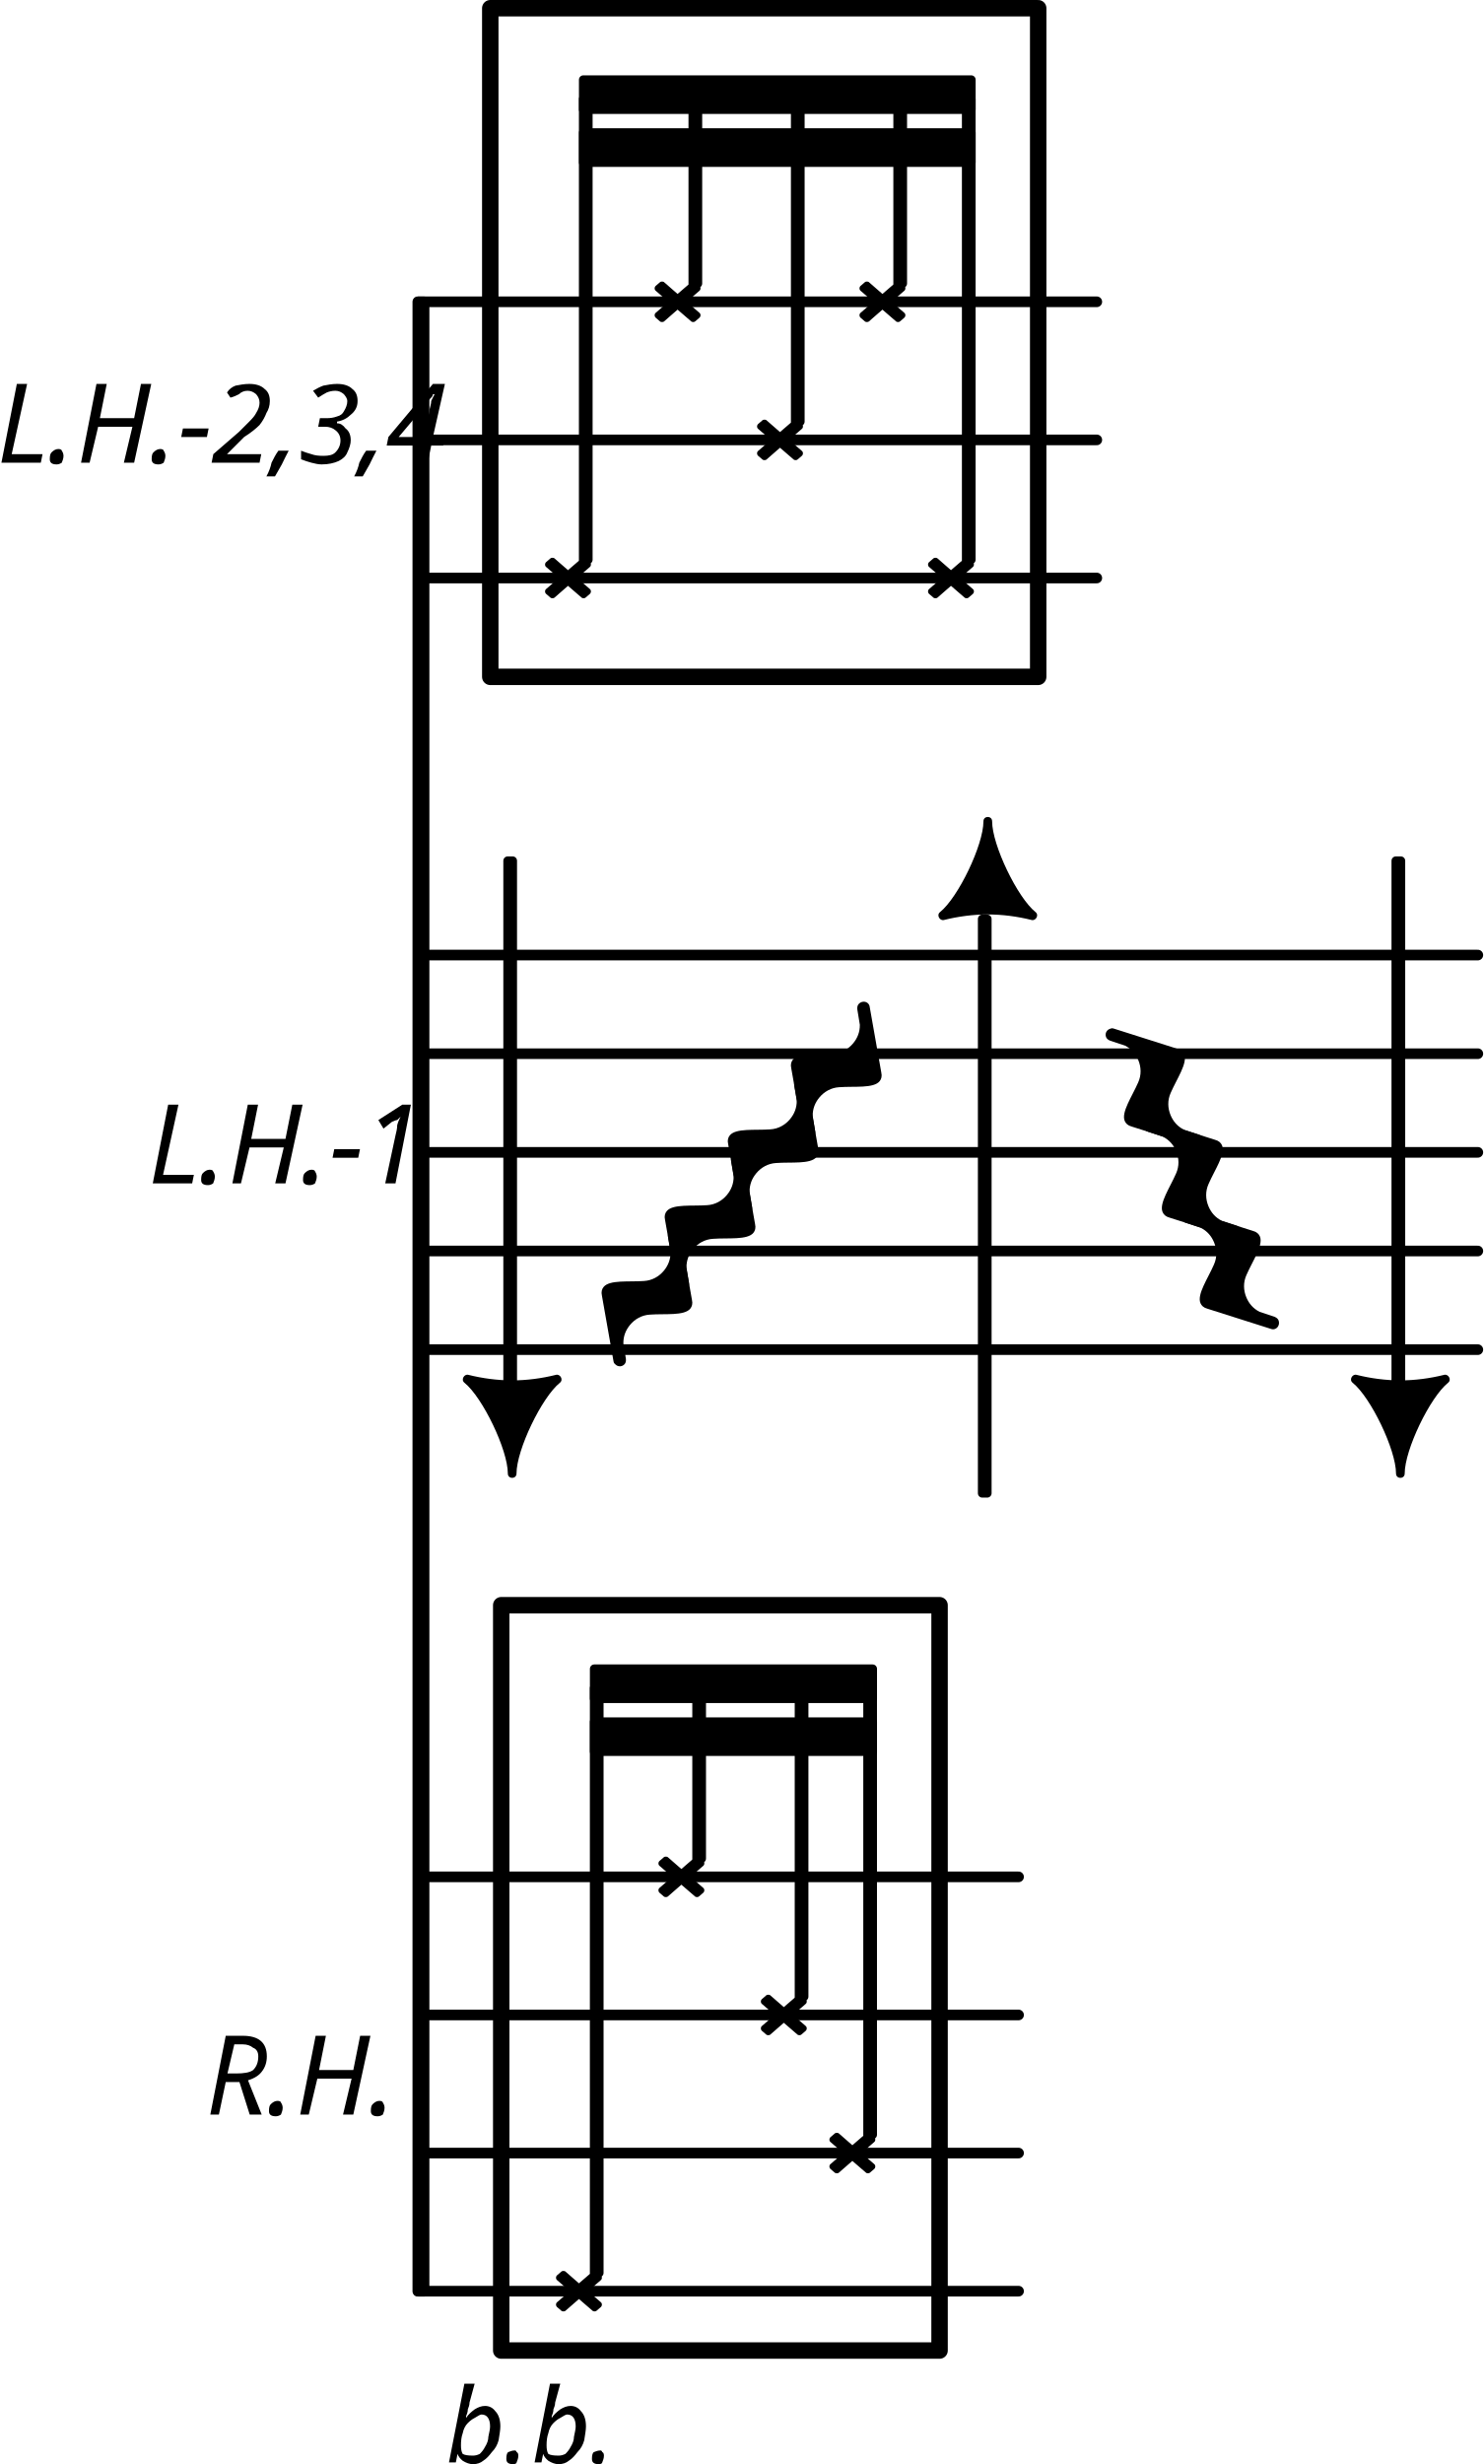
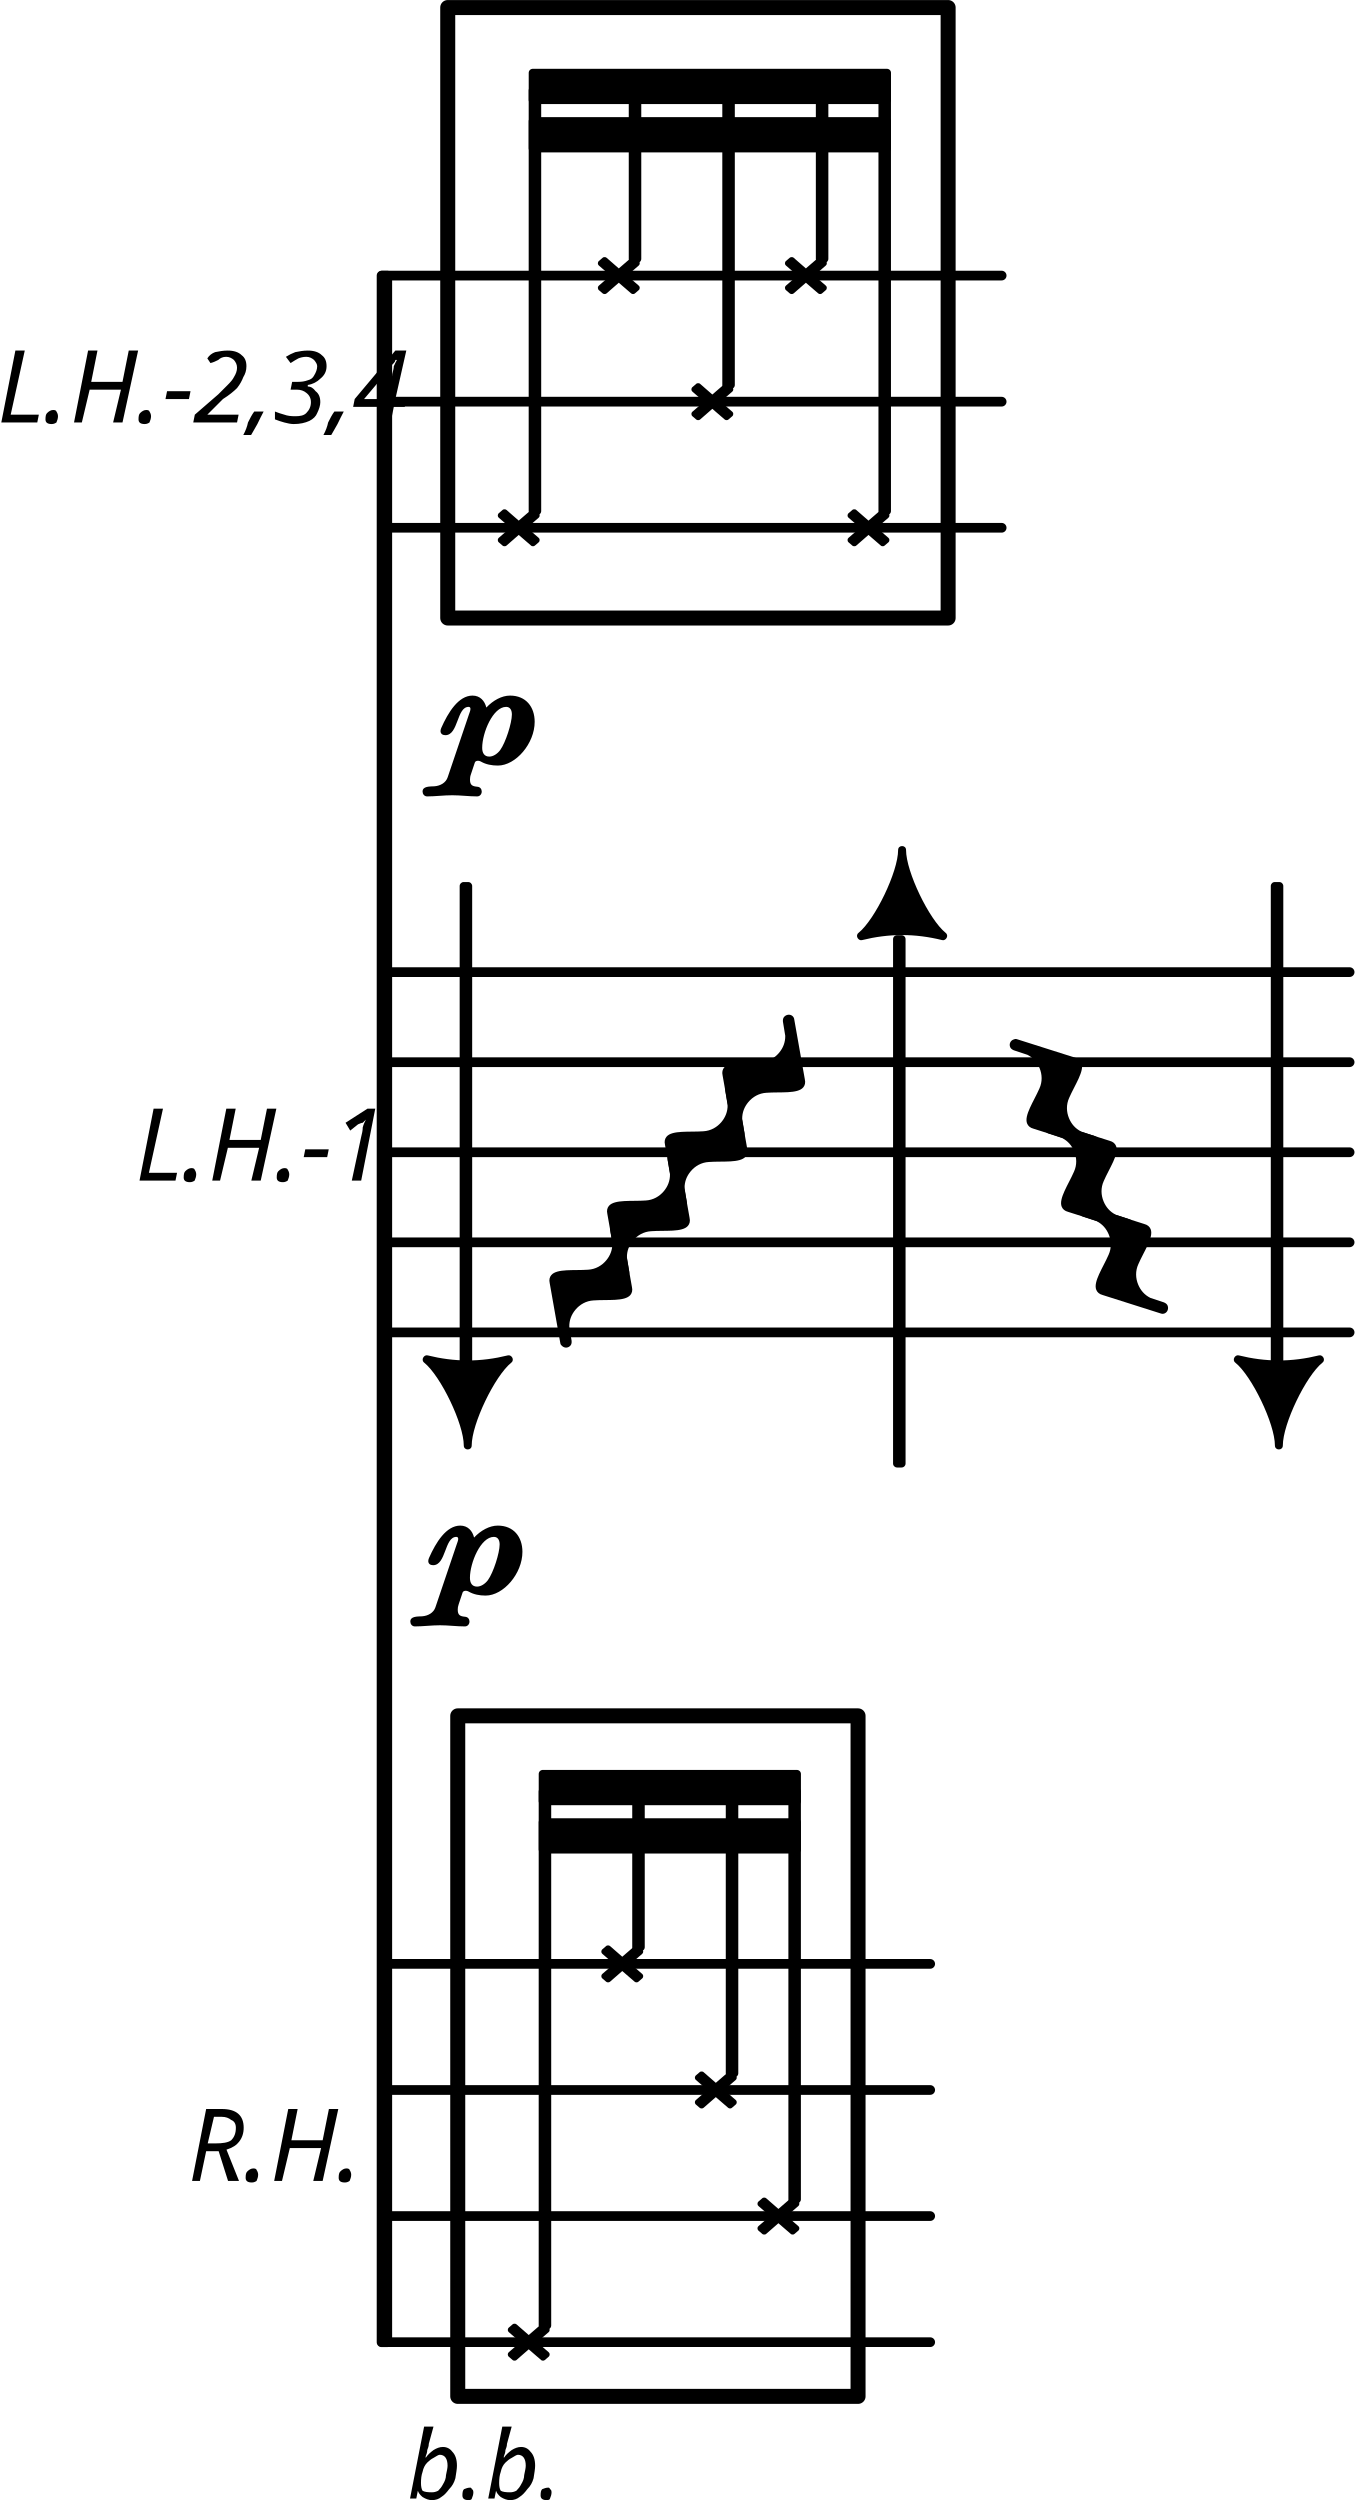
- <svg xmlns="http://www.w3.org/2000/svg" xmlns:xlink="http://www.w3.org/1999/xlink" version="1.2" width="23.783mm" height="39.504mm" viewBox="0 0 13.534 22.48" id="svg56">
-   <defs id="defs56" />
+ <svg xmlns="http://www.w3.org/2000/svg" xmlns:xlink="http://www.w3.org/1999/xlink" version="1.2" width="23.783mm" height="43.898mm" viewBox="0 0 13.534 24.98" id="svg58">
+   <defs id="defs58" />
  <style type="text/css" id="style1">
tspan { white-space: pre; }
</style>
  <g transform="translate(3.818772,4.0133)" id="g1">
    <line stroke-linejoin="round" stroke-linecap="round" stroke-width="0.097" stroke="currentColor" x1="0" y1="1.26" x2="6.19" y2="1.26" id="line1" />
  </g>
  <g transform="translate(3.818772,4.0133)" id="g2">
    <line stroke-linejoin="round" stroke-linecap="round" stroke-width="0.097" stroke="currentColor" x1="0" y1="0" x2="6.19" y2="0" id="line2" />
  </g>
  <g transform="translate(3.818772,4.0133)" id="g3">
    <line stroke-linejoin="round" stroke-linecap="round" stroke-width="0.097" stroke="currentColor" x1="0" y1="-1.26" x2="6.19" y2="-1.26" id="line3" />
  </g>
-   <g transform="translate(3.818772,10.5133)" id="g4">
+   <g transform="translate(3.818772,11.5133)" id="g4">
    <line stroke-linejoin="round" stroke-linecap="round" stroke-width="0.097" stroke="currentColor" x1="0" y1="1.8" x2="9.667" y2="1.8" id="line4" />
  </g>
-   <g transform="translate(3.818772,10.5133)" id="g5">
+   <g transform="translate(3.818772,11.5133)" id="g5">
    <line stroke-linejoin="round" stroke-linecap="round" stroke-width="0.097" stroke="currentColor" x1="0" y1="0.9" x2="9.667" y2="0.9" id="line5" />
  </g>
-   <g transform="translate(3.818772,10.5133)" id="g6">
+   <g transform="translate(3.818772,11.5133)" id="g6">
    <line stroke-linejoin="round" stroke-linecap="round" stroke-width="0.097" stroke="currentColor" x1="0" y1="0" x2="9.667" y2="0" id="line6" />
  </g>
-   <g transform="translate(3.818772,10.5133)" id="g7">
+   <g transform="translate(3.818772,11.5133)" id="g7">
    <line stroke-linejoin="round" stroke-linecap="round" stroke-width="0.097" stroke="currentColor" x1="0" y1="-0.9" x2="9.667" y2="-0.9" id="line7" />
  </g>
-   <g transform="translate(3.818772,10.5133)" id="g8">
+   <g transform="translate(3.818772,11.5133)" id="g8">
    <line stroke-linejoin="round" stroke-linecap="round" stroke-width="0.097" stroke="currentColor" x1="0" y1="-1.8" x2="9.667" y2="-1.8" id="line8" />
  </g>
-   <g transform="translate(3.818772,19.0133)" id="g9">
+   <g transform="translate(3.818772,21.5133)" id="g9">
    <line stroke-linejoin="round" stroke-linecap="round" stroke-width="0.097" stroke="currentColor" x1="0" y1="1.89" x2="5.476" y2="1.89" id="line9" />
  </g>
-   <g transform="translate(3.818772,19.0133)" id="g10">
+   <g transform="translate(3.818772,21.5133)" id="g10">
    <line stroke-linejoin="round" stroke-linecap="round" stroke-width="0.097" stroke="currentColor" x1="0" y1="0.63" x2="5.476" y2="0.63" id="line10" />
  </g>
-   <g transform="translate(3.818772,19.0133)" id="g11">
+   <g transform="translate(3.818772,21.5133)" id="g11">
    <line stroke-linejoin="round" stroke-linecap="round" stroke-width="0.097" stroke="currentColor" x1="0" y1="-0.63" x2="5.476" y2="-0.63" id="line11" />
  </g>
-   <g transform="translate(3.818772,19.0133)" id="g12">
+   <g transform="translate(3.818772,21.5133)" id="g12">
    <line stroke-linejoin="round" stroke-linecap="round" stroke-width="0.097" stroke="currentColor" x1="0" y1="-1.89" x2="5.476" y2="-1.89" id="line12" />
  </g>
-   <a style="color:inherit" xlink:href="textedit://C:/Users/jwloy/OneDrive/Documents/GitHub/string_quartet_no1-composer/lilypond_code/Two-Handed%20Pizzicato%20Clusters.ly:296:18:19" id="a13" transform="translate(-6.993228,-0.3131)">
-     <g transform="translate(14.562,19.9564)" id="g13">
-       <path transform="scale(0.0013,-0.0013)" d="m 161,55 95,82 c 4,4 10,5 15,5 5,0 10,-1 14,-5 l 29,-25 c 5,-4 8,-11 8,-18 0,-7 -3,-13 -8,-17 L 225,0 314,-77 c 5,-4 8,-10 8,-17 0,-7 -3,-14 -8,-18 l -29,-25 c -4,-4 -9,-5 -14,-5 -5,0 -11,1 -15,5 l -95,82 -94,-82 c -4,-4 -10,-5 -15,-5 -5,0 -11,1 -15,5 l -29,25 c -5,4 -8,11 -8,18 0,7 3,13 8,17 L 97,0 8,77 c -5,4 -8,10 -8,17 0,7 3,14 8,18 l 29,25 c 4,4 10,5 15,5 5,0 11,-1 15,-5 z" fill="currentColor" id="path12" />
-     </g>
-   </a>
-   <g transform="translate(8.840772,4.0133)" id="g14">
-     <rect x="-0.063" y="-3.15" width="0.125" height="4.283" ry="0.04" fill="currentColor" id="rect13" />
-   </g>
-   <g transform="translate(7.940772,19.0133)" id="g15">
+   <g transform="translate(8.840772,4.0133)" id="g13">
+     <rect x="-0.063" y="-3.15" width="0.125" height="4.283" ry="0.04" fill="currentColor" id="rect12" />
+   </g>
+   <g transform="translate(4.656072,11.5133)" id="g14">
+     <rect x="-0.063" y="-2.7" width="0.125" height="5.319" ry="0.04" fill="currentColor" id="rect13" />
+   </g>
+   <g transform="translate(7.940772,21.5133)" id="g15">
    <rect x="-0.063" y="-3.652" width="0.125" height="4.155" ry="0.04" fill="currentColor" id="rect14" />
  </g>
-   <a style="color:inherit" xlink:href="textedit://C:/Users/jwloy/OneDrive/Documents/GitHub/string_quartet_no1-composer/lilypond_code/Two-Handed%20Pizzicato%20Clusters.ly:223:8:9" id="a16" transform="translate(-6.993228,-0.3131)">
-     <g transform="translate(11.667,13.7564)" id="g16">
+   <a style="color:inherit" xlink:href="textedit://C:/Users/jwloy/OneDrive/Documents/GitHub/string_quartet_no1-composer/lilypond_code/Two-Handed%20Pizzicato%20Clusters.ly:237:8:9" id="a16" transform="translate(-6.993228,-0.3131)">
+     <g transform="translate(11.667,14.7564)" id="g16">
      <path transform="scale(0.0036,-0.0036)" d="m 11,0 c 0,-7 -5,-11 -11,-11 -6,0 -11,4 -11,11 0,60 -64,193 -110,230 -10,8 0,23 10,20 36,-9 74,-14 111,-14 37,0 75,5 111,14 10,3 20,-12 10,-20 C 75,193 11,60 11,0 Z" fill="currentColor" id="path15" />
    </g>
  </a>
-   <a style="color:inherit" xlink:href="textedit://C:/Users/jwloy/OneDrive/Documents/GitHub/string_quartet_no1-composer/lilypond_code/Two-Handed%20Pizzicato%20Clusters.ly:233:8:9" id="a20" transform="translate(-6.993228,-0.3131)">
-     <g transform="rotate(67.4205,17.2778,9.6344)" id="g20">
-       <g transform="translate(19.2794,9.9944)" id="g17">
-         <path transform="scale(0.0036,-0.0036)" d="m -28,42 c -4,-4 -8,-6 -12,-6 -9,0 -16,7 -16,16 0,3 0,7 3,10 L 56,191 c 6,8 13,11 20,11 24,0 50,-41 77,-69 14,-15 33,-22 52,-22 17,0 33,5 47,17 l 26,30 c 4,4 8,6 12,6 9,0 17,-7 17,-16 0,-3 -1,-7 -4,-10 L 194,9 C 188,1 181,-2 174,-2 150,-2 124,39 97,67 83,82 64,89 45,89 28,89 12,84 -2,72 Z" fill="currentColor" id="path16" />
-       </g>
-       <g transform="translate(18.3794,9.9944)" id="g18">
+   <a style="color:inherit" xlink:href="textedit://C:/Users/jwloy/OneDrive/Documents/GitHub/string_quartet_no1-composer/lilypond_code/Two-Handed%20Pizzicato%20Clusters.ly:240:8:9" id="a17" transform="translate(-6.993228,-0.3131)">
+     <g transform="translate(11.3923,16.2286)" id="g17">
+       <path transform="scale(0.0023,-0.0023)" d="M 233,243 C 176,243 129,131 129,65 c 0,-22 9,-38 31,-38 17,0 35,12 47,28 24,33 51,118 51,155 0,18 -7,33 -25,33 z M 70,243 C 18,243 26,120 -31,120 c -12,0 -21,6 -21,18 0,4 1,8 3,13 30,68 75,141 136,141 33,0 53,-23 60,-52 29,31 67,52 103,52 69,0 107,-49 107,-114 0,-94 -82,-190 -160,-190 -27,0 -52,5 -73,17 -10,6 -24,5 -27,-4 L 80,-50 c -3,-8 -4,-16 -4,-23 0,-24 10,-29 32,-31 13,-1 19,-11 19,-21 0,-10 -7,-21 -20,-21 -35,0 -72,5 -108,5 -37,0 -74,-5 -109,-5 -13,0 -20,11 -20,21 0,23 29,22 52,23 25,2 49,15 57,39 l 92,272 c 3,9 7,18 7,25 0,5 -2,9 -8,9 z" fill="currentColor" id="path16" />
+     </g>
+   </a>
+   <a style="color:inherit" xlink:href="textedit://C:/Users/jwloy/OneDrive/Documents/GitHub/string_quartet_no1-composer/lilypond_code/Two-Handed%20Pizzicato%20Clusters.ly:251:8:9" id="a21" transform="translate(-6.993228,-0.3131)">
+     <g transform="rotate(67.4205,17.2778,10.6344)" id="g21">
+       <g transform="translate(19.2794,10.9944)" id="g18">
        <path transform="scale(0.0036,-0.0036)" d="m -28,42 c -4,-4 -8,-6 -12,-6 -9,0 -16,7 -16,16 0,3 0,7 3,10 L 56,191 c 6,8 13,11 20,11 24,0 50,-41 77,-69 14,-15 33,-22 52,-22 17,0 33,5 47,17 l 26,30 c 4,4 8,6 12,6 9,0 17,-7 17,-16 0,-3 -1,-7 -4,-10 L 194,9 C 188,1 181,-2 174,-2 150,-2 124,39 97,67 83,82 64,89 45,89 28,89 12,84 -2,72 Z" fill="currentColor" id="path17" />
      </g>
-       <g transform="translate(17.4794,9.9944)" id="g19">
+       <g transform="translate(18.3794,10.9944)" id="g19">
        <path transform="scale(0.0036,-0.0036)" d="m -28,42 c -4,-4 -8,-6 -12,-6 -9,0 -16,7 -16,16 0,3 0,7 3,10 L 56,191 c 6,8 13,11 20,11 24,0 50,-41 77,-69 14,-15 33,-22 52,-22 17,0 33,5 47,17 l 26,30 c 4,4 8,6 12,6 9,0 17,-7 17,-16 0,-3 -1,-7 -4,-10 L 194,9 C 188,1 181,-2 174,-2 150,-2 124,39 97,67 83,82 64,89 45,89 28,89 12,84 -2,72 Z" fill="currentColor" id="path18" />
      </g>
-     </g>
-   </a>
-   <a style="color:inherit" xlink:href="textedit://C:/Users/jwloy/OneDrive/Documents/GitHub/string_quartet_no1-composer/lilypond_code/Two-Handed%20Pizzicato%20Clusters.ly:179:17:18" id="a21" transform="translate(-6.993228,-0.3131)">
-     <g transform="translate(14.8365,3.0664)" id="g21">
-       <path transform="scale(0.0013,-0.0013)" d="m 161,55 95,82 c 4,4 10,5 15,5 5,0 10,-1 14,-5 l 29,-25 c 5,-4 8,-11 8,-18 0,-7 -3,-13 -8,-17 L 225,0 314,-77 c 5,-4 8,-10 8,-17 0,-7 -3,-14 -8,-18 l -29,-25 c -4,-4 -9,-5 -14,-5 -5,0 -11,1 -15,5 l -95,82 -94,-82 c -4,-4 -10,-5 -15,-5 -5,0 -11,1 -15,5 l -29,25 c -5,4 -8,11 -8,18 0,7 3,13 8,17 L 97,0 8,77 c -5,4 -8,10 -8,17 0,7 3,14 8,18 l 29,25 c 4,4 10,5 15,5 5,0 11,-1 15,-5 z" fill="currentColor" id="path20" />
-     </g>
-   </a>
-   <a style="color:inherit" xlink:href="textedit://C:/Users/jwloy/OneDrive/Documents/GitHub/string_quartet_no1-composer/lilypond_code/Two-Handed%20Pizzicato%20Clusters.ly:296:14:15" id="a22" transform="translate(-6.993228,-0.3131)">
-     <g transform="translate(13.9365,18.6964)" id="g22">
+       <g transform="translate(17.4794,10.9944)" id="g20">
+         <path transform="scale(0.0036,-0.0036)" d="m -28,42 c -4,-4 -8,-6 -12,-6 -9,0 -16,7 -16,16 0,3 0,7 3,10 L 56,191 c 6,8 13,11 20,11 24,0 50,-41 77,-69 14,-15 33,-22 52,-22 17,0 33,5 47,17 l 26,30 c 4,4 8,6 12,6 9,0 17,-7 17,-16 0,-3 -1,-7 -4,-10 L 194,9 C 188,1 181,-2 174,-2 150,-2 124,39 97,67 83,82 64,89 45,89 28,89 12,84 -2,72 Z" fill="currentColor" id="path19" />
+       </g>
+     </g>
+   </a>
+   <a style="color:inherit" xlink:href="textedit://C:/Users/jwloy/OneDrive/Documents/GitHub/string_quartet_no1-composer/lilypond_code/Two-Handed%20Pizzicato%20Clusters.ly:193:17:18" id="a22" transform="translate(-6.993228,-0.3131)">
+     <g transform="translate(14.8365,3.0664)" id="g22">
      <path transform="scale(0.0013,-0.0013)" d="m 161,55 95,82 c 4,4 10,5 15,5 5,0 10,-1 14,-5 l 29,-25 c 5,-4 8,-11 8,-18 0,-7 -3,-13 -8,-17 L 225,0 314,-77 c 5,-4 8,-10 8,-17 0,-7 -3,-14 -8,-18 l -29,-25 c -4,-4 -9,-5 -14,-5 -5,0 -11,1 -15,5 l -95,82 -94,-82 c -4,-4 -10,-5 -15,-5 -5,0 -11,1 -15,5 l -29,25 c -5,4 -8,11 -8,18 0,7 3,13 8,17 L 97,0 8,77 c -5,4 -8,10 -8,17 0,7 3,14 8,18 l 29,25 c 4,4 10,5 15,5 5,0 11,-1 15,-5 z" fill="currentColor" id="path21" />
    </g>
  </a>
-   <g transform="translate(8.215172,4.0133)" id="g23">
-     <rect x="-0.063" y="-3.15" width="0.125" height="1.763" ry="0.04" fill="currentColor" id="rect22" />
-   </g>
-   <a style="color:inherit" xlink:href="textedit://C:/Users/jwloy/OneDrive/Documents/GitHub/string_quartet_no1-composer/lilypond_code/Two-Handed%20Pizzicato%20Clusters.ly:179:21:22" id="a24" transform="translate(-6.993228,-0.3131)">
-     <g transform="translate(15.462,5.5864)" id="g24">
-       <path transform="scale(0.0013,-0.0013)" d="m 161,55 95,82 c 4,4 10,5 15,5 5,0 10,-1 14,-5 l 29,-25 c 5,-4 8,-11 8,-18 0,-7 -3,-13 -8,-17 L 225,0 314,-77 c 5,-4 8,-10 8,-17 0,-7 -3,-14 -8,-18 l -29,-25 c -4,-4 -9,-5 -14,-5 -5,0 -11,1 -15,5 l -95,82 -94,-82 c -4,-4 -10,-5 -15,-5 -5,0 -11,1 -15,5 l -29,25 c -5,4 -8,11 -8,18 0,7 3,13 8,17 L 97,0 8,77 c -5,4 -8,10 -8,17 0,7 3,14 8,18 l 29,25 c 4,4 10,5 15,5 5,0 11,-1 15,-5 z" fill="currentColor" id="path23" />
-     </g>
-   </a>
-   <g transform="translate(7.315172,19.0133)" id="g25">
-     <rect x="-0.063" y="-3.652" width="0.125" height="2.895" ry="0.04" fill="currentColor" id="rect24" />
-   </g>
-   <a style="color:inherit" xlink:href="textedit://C:/Users/jwloy/OneDrive/Documents/GitHub/string_quartet_no1-composer/lilypond_code/Two-Handed%20Pizzicato%20Clusters.ly:165:14:15" id="a27" transform="translate(-6.993228,-0.3131)">
-     <g transform="translate(12.2763,1.1764)" id="g26">
-       <polygon stroke-linejoin="round" stroke-linecap="round" stroke-width="0.08" fill="currentColor" stroke="currentColor" points="0.04,0.136 0.04,-0.136 3.58,-0.136 3.58,0.136 " id="polygon25" />
-     </g>
-     <g transform="translate(12.2763,1.6594)" id="g27">
-       <polygon stroke-linejoin="round" stroke-linecap="round" stroke-width="0.08" fill="currentColor" stroke="currentColor" points="0.04,0.136 0.04,-0.136 3.58,-0.136 3.58,0.136 " id="polygon26" />
-     </g>
-   </a>
-   <a style="color:inherit" xlink:href="textedit://C:/Users/jwloy/OneDrive/Documents/GitHub/string_quartet_no1-composer/lilypond_code/Two-Handed%20Pizzicato%20Clusters.ly:270:14:15" id="a29" transform="translate(-6.993228,-0.3131)">
-     <g transform="translate(12.3763,15.6745)" id="g28">
-       <polygon stroke-linejoin="round" stroke-linecap="round" stroke-width="0.08" fill="currentColor" stroke="currentColor" points="0.04,0.136 0.04,-0.136 2.58,-0.136 2.58,0.136 " id="polygon27" />
-     </g>
-     <g transform="translate(12.3763,16.1575)" id="g29">
-       <polygon stroke-linejoin="round" stroke-linecap="round" stroke-width="0.08" fill="currentColor" stroke="currentColor" points="0.04,0.136 0.04,-0.136 2.58,-0.136 2.58,0.136 " id="polygon28" />
-     </g>
-   </a>
-   <a style="color:inherit" xlink:href="textedit://C:/Users/jwloy/OneDrive/Documents/GitHub/string_quartet_no1-composer/lilypond_code/Two-Handed%20Pizzicato%20Clusters.ly:226:8:9" id="a34" transform="translate(-6.993228,-0.3131)">
-     <g transform="rotate(-50.2165,12.4799,12.6542)" id="g34">
-       <g transform="translate(15.3815,13.0142)" id="g30">
-         <path transform="scale(0.0036,-0.0036)" d="m -28,42 c -4,-4 -8,-6 -12,-6 -9,0 -16,7 -16,16 0,3 0,7 3,10 L 56,191 c 6,8 13,11 20,11 24,0 50,-41 77,-69 14,-15 33,-22 52,-22 17,0 33,5 47,17 l 26,30 c 4,4 8,6 12,6 9,0 17,-7 17,-16 0,-3 -1,-7 -4,-10 L 194,9 C 188,1 181,-2 174,-2 150,-2 124,39 97,67 83,82 64,89 45,89 28,89 12,84 -2,72 Z" fill="currentColor" id="path29" />
-       </g>
-       <g transform="translate(14.4815,13.0142)" id="g31">
-         <path transform="scale(0.0036,-0.0036)" d="m -28,42 c -4,-4 -8,-6 -12,-6 -9,0 -16,7 -16,16 0,3 0,7 3,10 L 56,191 c 6,8 13,11 20,11 24,0 50,-41 77,-69 14,-15 33,-22 52,-22 17,0 33,5 47,17 l 26,30 c 4,4 8,6 12,6 9,0 17,-7 17,-16 0,-3 -1,-7 -4,-10 L 194,9 C 188,1 181,-2 174,-2 150,-2 124,39 97,67 83,82 64,89 45,89 28,89 12,84 -2,72 Z" fill="currentColor" id="path30" />
-       </g>
-       <g transform="translate(13.5815,13.0142)" id="g32">
+   <a style="color:inherit" xlink:href="textedit://C:/Users/jwloy/OneDrive/Documents/GitHub/string_quartet_no1-composer/lilypond_code/Two-Handed%20Pizzicato%20Clusters.ly:314:14:15" id="a23" transform="translate(-6.993228,-0.3131)">
+     <g transform="translate(13.9365,21.1964)" id="g23">
+       <path transform="scale(0.0013,-0.0013)" d="m 161,55 95,82 c 4,4 10,5 15,5 5,0 10,-1 14,-5 l 29,-25 c 5,-4 8,-11 8,-18 0,-7 -3,-13 -8,-17 L 225,0 314,-77 c 5,-4 8,-10 8,-17 0,-7 -3,-14 -8,-18 l -29,-25 c -4,-4 -9,-5 -14,-5 -5,0 -11,1 -15,5 l -95,82 -94,-82 c -4,-4 -10,-5 -15,-5 -5,0 -11,1 -15,5 l -29,25 c -5,4 -8,11 -8,18 0,7 3,13 8,17 L 97,0 8,77 c -5,4 -8,10 -8,17 0,7 3,14 8,18 l 29,25 c 4,4 10,5 15,5 5,0 11,-1 15,-5 z" fill="currentColor" id="path22" />
+     </g>
+   </a>
+   <g transform="translate(8.215172,4.0133)" id="g24">
+     <rect x="-0.063" y="-3.15" width="0.125" height="1.763" ry="0.04" fill="currentColor" id="rect23" />
+   </g>
+   <a style="color:inherit" xlink:href="textedit://C:/Users/jwloy/OneDrive/Documents/GitHub/string_quartet_no1-composer/lilypond_code/Two-Handed%20Pizzicato%20Clusters.ly:314:18:19" id="a25" transform="translate(-6.993228,-0.3131)">
+     <g transform="translate(14.562,22.4564)" id="g25">
+       <path transform="scale(0.0013,-0.0013)" d="m 161,55 95,82 c 4,4 10,5 15,5 5,0 10,-1 14,-5 l 29,-25 c 5,-4 8,-11 8,-18 0,-7 -3,-13 -8,-17 L 225,0 314,-77 c 5,-4 8,-10 8,-17 0,-7 -3,-14 -8,-18 l -29,-25 c -4,-4 -9,-5 -14,-5 -5,0 -11,1 -15,5 l -95,82 -94,-82 c -4,-4 -10,-5 -15,-5 -5,0 -11,1 -15,5 l -29,25 c -5,4 -8,11 -8,18 0,7 3,13 8,17 L 97,0 8,77 c -5,4 -8,10 -8,17 0,7 3,14 8,18 l 29,25 c 4,4 10,5 15,5 5,0 11,-1 15,-5 z" fill="currentColor" id="path24" />
+     </g>
+   </a>
+   <g transform="translate(7.315172,21.5133)" id="g26">
+     <rect x="-0.063" y="-3.652" width="0.125" height="2.895" ry="0.04" fill="currentColor" id="rect25" />
+   </g>
+   <a style="color:inherit" xlink:href="textedit://C:/Users/jwloy/OneDrive/Documents/GitHub/string_quartet_no1-composer/lilypond_code/Two-Handed%20Pizzicato%20Clusters.ly:193:21:22" id="a27" transform="translate(-6.993228,-0.3131)">
+     <g transform="translate(15.462,5.5864)" id="g27">
+       <path transform="scale(0.0013,-0.0013)" d="m 161,55 95,82 c 4,4 10,5 15,5 5,0 10,-1 14,-5 l 29,-25 c 5,-4 8,-11 8,-18 0,-7 -3,-13 -8,-17 L 225,0 314,-77 c 5,-4 8,-10 8,-17 0,-7 -3,-14 -8,-18 l -29,-25 c -4,-4 -9,-5 -14,-5 -5,0 -11,1 -15,5 l -95,82 -94,-82 c -4,-4 -10,-5 -15,-5 -5,0 -11,1 -15,5 l -29,25 c -5,4 -8,11 -8,18 0,7 3,13 8,17 L 97,0 8,77 c -5,4 -8,10 -8,17 0,7 3,14 8,18 l 29,25 c 4,4 10,5 15,5 5,0 11,-1 15,-5 z" fill="currentColor" id="path26" />
+     </g>
+   </a>
+   <a style="color:inherit" xlink:href="textedit://C:/Users/jwloy/OneDrive/Documents/GitHub/string_quartet_no1-composer/lilypond_code/Two-Handed%20Pizzicato%20Clusters.ly:175:14:15" id="a29" transform="translate(-6.993228,-0.3131)">
+     <g transform="translate(12.2763,1.1764)" id="g28">
+       <polygon stroke-linejoin="round" stroke-linecap="round" stroke-width="0.08" fill="currentColor" stroke="currentColor" points="0.04,0.136 0.04,-0.136 3.58,-0.136 3.58,0.136 " id="polygon27" />
+     </g>
+     <g transform="translate(12.2763,1.6594)" id="g29">
+       <polygon stroke-linejoin="round" stroke-linecap="round" stroke-width="0.08" fill="currentColor" stroke="currentColor" points="0.04,0.136 0.04,-0.136 3.58,-0.136 3.58,0.136 " id="polygon28" />
+     </g>
+   </a>
+   <a style="color:inherit" xlink:href="textedit://C:/Users/jwloy/OneDrive/Documents/GitHub/string_quartet_no1-composer/lilypond_code/Two-Handed%20Pizzicato%20Clusters.ly:288:14:15" id="a31" transform="translate(-6.993228,-0.3131)">
+     <g transform="translate(12.3763,18.1745)" id="g30">
+       <polygon stroke-linejoin="round" stroke-linecap="round" stroke-width="0.08" fill="currentColor" stroke="currentColor" points="0.04,0.136 0.04,-0.136 2.58,-0.136 2.58,0.136 " id="polygon29" />
+     </g>
+     <g transform="translate(12.3763,18.6575)" id="g31">
+       <polygon stroke-linejoin="round" stroke-linecap="round" stroke-width="0.08" fill="currentColor" stroke="currentColor" points="0.04,0.136 0.04,-0.136 2.58,-0.136 2.58,0.136 " id="polygon30" />
+     </g>
+   </a>
+   <a style="color:inherit" xlink:href="textedit://C:/Users/jwloy/OneDrive/Documents/GitHub/string_quartet_no1-composer/lilypond_code/Two-Handed%20Pizzicato%20Clusters.ly:244:8:9" id="a36" transform="translate(-6.993228,-0.3131)">
+     <g transform="rotate(-50.2165,12.4799,13.6542)" id="g36">
+       <g transform="translate(15.3815,14.0142)" id="g32">
        <path transform="scale(0.0036,-0.0036)" d="m -28,42 c -4,-4 -8,-6 -12,-6 -9,0 -16,7 -16,16 0,3 0,7 3,10 L 56,191 c 6,8 13,11 20,11 24,0 50,-41 77,-69 14,-15 33,-22 52,-22 17,0 33,5 47,17 l 26,30 c 4,4 8,6 12,6 9,0 17,-7 17,-16 0,-3 -1,-7 -4,-10 L 194,9 C 188,1 181,-2 174,-2 150,-2 124,39 97,67 83,82 64,89 45,89 28,89 12,84 -2,72 Z" fill="currentColor" id="path31" />
      </g>
-       <g transform="translate(12.6815,13.0142)" id="g33">
+       <g transform="translate(14.4815,14.0142)" id="g33">
        <path transform="scale(0.0036,-0.0036)" d="m -28,42 c -4,-4 -8,-6 -12,-6 -9,0 -16,7 -16,16 0,3 0,7 3,10 L 56,191 c 6,8 13,11 20,11 24,0 50,-41 77,-69 14,-15 33,-22 52,-22 17,0 33,5 47,17 l 26,30 c 4,4 8,6 12,6 9,0 17,-7 17,-16 0,-3 -1,-7 -4,-10 L 194,9 C 188,1 181,-2 174,-2 150,-2 124,39 97,67 83,82 64,89 45,89 28,89 12,84 -2,72 Z" fill="currentColor" id="path32" />
      </g>
-     </g>
-   </a>
-   <g transform="translate(4.656072,10.5133)" id="g35">
-     <rect x="-0.063" y="-2.7" width="0.125" height="5.319" ry="0.04" fill="currentColor" id="rect34" />
-   </g>
-   <a style="color:inherit" xlink:href="textedit://C:/Users/jwloy/OneDrive/Documents/GitHub/string_quartet_no1-composer/lilypond_code/Two-Handed%20Pizzicato%20Clusters.ly:230:8:9" id="a36" transform="translate(-6.993228,-0.3131)">
-     <g transform="translate(16.0071,7.8064)" id="g36">
-       <path transform="scale(0.0036,-0.0036)" d="m -11,0 c 0,7 5,11 11,11 6,0 11,-4 11,-11 0,-60 64,-193 110,-230 10,-8 0,-23 -10,-20 -36,9 -74,14 -111,14 -37,0 -75,-5 -111,-14 -10,-3 -20,12 -10,20 46,37 110,170 110,230 z" fill="currentColor" id="path35" />
-     </g>
-   </a>
-   <g transform="translate(8.986672,10.5133)" id="g37">
-     <rect x="-0.063" y="-2.169" width="0.125" height="5.319" ry="0.04" fill="currentColor" id="rect36" />
-   </g>
-   <a style="color:inherit" xlink:href="textedit://C:/Users/jwloy/OneDrive/Documents/GitHub/string_quartet_no1-composer/lilypond_code/Two-Handed%20Pizzicato%20Clusters.ly:237:8:9" id="a38" transform="translate(-6.993228,-0.3131)">
-     <g transform="translate(19.7721,13.7564)" id="g38">
-       <path transform="scale(0.0036,-0.0036)" d="m 11,0 c 0,-7 -5,-11 -11,-11 -6,0 -11,4 -11,11 0,60 -64,193 -110,230 -10,8 0,23 10,20 36,-9 74,-14 111,-14 37,0 75,5 111,14 10,3 20,-12 10,-20 C 75,193 11,60 11,0 Z" fill="currentColor" id="path37" />
-     </g>
-   </a>
-   <g transform="translate(12.76107,10.5133)" id="g39">
-     <rect x="-0.063" y="-2.7" width="0.125" height="5.319" ry="0.04" fill="currentColor" id="rect38" />
-   </g>
-   <g transform="translate(5.345772,4.0133)" id="g40">
-     <rect x="-0.063" y="-3.15" width="0.125" height="4.283" ry="0.04" fill="currentColor" id="rect39" />
-   </g>
-   <g transform="translate(6.380472,19.0133)" id="g41">
-     <rect x="-0.063" y="-3.652" width="0.125" height="1.635" ry="0.04" fill="currentColor" id="rect40" />
-   </g>
-   <a style="color:inherit" xlink:href="textedit://C:/Users/jwloy/OneDrive/Documents/GitHub/string_quartet_no1-composer/lilypond_code/Two-Handed%20Pizzicato%20Clusters.ly:270:10:11" id="a42" transform="translate(-6.993228,-0.3131)">
-     <g transform="translate(12.0671,21.2164)" id="g42">
+       <g transform="translate(13.5815,14.0142)" id="g34">
+         <path transform="scale(0.0036,-0.0036)" d="m -28,42 c -4,-4 -8,-6 -12,-6 -9,0 -16,7 -16,16 0,3 0,7 3,10 L 56,191 c 6,8 13,11 20,11 24,0 50,-41 77,-69 14,-15 33,-22 52,-22 17,0 33,5 47,17 l 26,30 c 4,4 8,6 12,6 9,0 17,-7 17,-16 0,-3 -1,-7 -4,-10 L 194,9 C 188,1 181,-2 174,-2 150,-2 124,39 97,67 83,82 64,89 45,89 28,89 12,84 -2,72 Z" fill="currentColor" id="path33" />
+       </g>
+       <g transform="translate(12.6815,14.0142)" id="g35">
+         <path transform="scale(0.0036,-0.0036)" d="m -28,42 c -4,-4 -8,-6 -12,-6 -9,0 -16,7 -16,16 0,3 0,7 3,10 L 56,191 c 6,8 13,11 20,11 24,0 50,-41 77,-69 14,-15 33,-22 52,-22 17,0 33,5 47,17 l 26,30 c 4,4 8,6 12,6 9,0 17,-7 17,-16 0,-3 -1,-7 -4,-10 L 194,9 C 188,1 181,-2 174,-2 150,-2 124,39 97,67 83,82 64,89 45,89 28,89 12,84 -2,72 Z" fill="currentColor" id="path34" />
+       </g>
+     </g>
+   </a>
+   <a style="color:inherit" xlink:href="textedit://C:/Users/jwloy/OneDrive/Documents/GitHub/string_quartet_no1-composer/lilypond_code/Two-Handed%20Pizzicato%20Clusters.ly:248:8:9" id="a37" transform="translate(-6.993228,-0.3131)">
+     <g transform="translate(16.0071,8.8064)" id="g37">
+       <path transform="scale(0.0036,-0.0036)" d="m -11,0 c 0,7 5,11 11,11 6,0 11,-4 11,-11 0,-60 64,-193 110,-230 10,-8 0,-23 -10,-20 -36,9 -74,14 -111,14 -37,0 -75,-5 -111,-14 -10,-3 -20,12 -10,20 46,37 110,170 110,230 z" fill="currentColor" id="path36" />
+     </g>
+   </a>
+   <g transform="translate(8.986672,11.5133)" id="g38">
+     <rect x="-0.063" y="-2.169" width="0.125" height="5.319" ry="0.04" fill="currentColor" id="rect37" />
+   </g>
+   <a style="color:inherit" xlink:href="textedit://C:/Users/jwloy/OneDrive/Documents/GitHub/string_quartet_no1-composer/lilypond_code/Two-Handed%20Pizzicato%20Clusters.ly:255:8:9" id="a39" transform="translate(-6.993228,-0.3131)">
+     <g transform="translate(19.7721,14.7564)" id="g39">
+       <path transform="scale(0.0036,-0.0036)" d="m 11,0 c 0,-7 -5,-11 -11,-11 -6,0 -11,4 -11,11 0,60 -64,193 -110,230 -10,8 0,23 10,20 36,-9 74,-14 111,-14 37,0 75,5 111,14 10,3 20,-12 10,-20 C 75,193 11,60 11,0 Z" fill="currentColor" id="path38" />
+     </g>
+   </a>
+   <g transform="translate(12.76107,11.5133)" id="g40">
+     <rect x="-0.063" y="-2.7" width="0.125" height="5.319" ry="0.04" fill="currentColor" id="rect39" />
+   </g>
+   <g transform="translate(5.345772,4.0133)" id="g41">
+     <rect x="-0.063" y="-3.15" width="0.125" height="4.283" ry="0.04" fill="currentColor" id="rect40" />
+   </g>
+   <a style="color:inherit" xlink:href="textedit://C:/Users/jwloy/OneDrive/Documents/GitHub/string_quartet_no1-composer/lilypond_code/Two-Handed%20Pizzicato%20Clusters.ly:189:10:11" id="a42" transform="translate(-6.993228,-0.3131)">
+     <g transform="translate(12.9671,3.0664)" id="g42">
      <path transform="scale(0.0013,-0.0013)" d="m 161,55 95,82 c 4,4 10,5 15,5 5,0 10,-1 14,-5 l 29,-25 c 5,-4 8,-11 8,-18 0,-7 -3,-13 -8,-17 L 225,0 314,-77 c 5,-4 8,-10 8,-17 0,-7 -3,-14 -8,-18 l -29,-25 c -4,-4 -9,-5 -14,-5 -5,0 -11,1 -15,5 l -95,82 -94,-82 c -4,-4 -10,-5 -15,-5 -5,0 -11,1 -15,5 l -29,25 c -5,4 -8,11 -8,18 0,7 3,13 8,17 L 97,0 8,77 c -5,4 -8,10 -8,17 0,7 3,14 8,18 l 29,25 c 4,4 10,5 15,5 5,0 11,-1 15,-5 z" fill="currentColor" id="path41" />
    </g>
  </a>
-   <g transform="translate(-0.03382764,4.2213)" id="g43">
-     <text font-family="'Crimson Pro Light'" font-style="italic" font-size="0.99px" text-anchor="start" fill="currentColor" id="text42">
-       <tspan id="tspan42">L.H.-2,3,4</tspan>
+   <a style="color:inherit" xlink:href="textedit://C:/Users/jwloy/OneDrive/Documents/GitHub/string_quartet_no1-composer/lilypond_code/Two-Handed%20Pizzicato%20Clusters.ly:288:10:11" id="a43" transform="translate(-6.993228,-0.3131)">
+     <g transform="translate(12.0671,23.7164)" id="g43">
+       <path transform="scale(0.0013,-0.0013)" d="m 161,55 95,82 c 4,4 10,5 15,5 5,0 10,-1 14,-5 l 29,-25 c 5,-4 8,-11 8,-18 0,-7 -3,-13 -8,-17 L 225,0 314,-77 c 5,-4 8,-10 8,-17 0,-7 -3,-14 -8,-18 l -29,-25 c -4,-4 -9,-5 -14,-5 -5,0 -11,1 -15,5 l -95,82 -94,-82 c -4,-4 -10,-5 -15,-5 -5,0 -11,1 -15,5 l -29,25 c -5,4 -8,11 -8,18 0,7 3,13 8,17 L 97,0 8,77 c -5,4 -8,10 -8,17 0,7 3,14 8,18 l 29,25 c 4,4 10,5 15,5 5,0 11,-1 15,-5 z" fill="currentColor" id="path42" />
+     </g>
+   </a>
+   <g transform="translate(-0.03382764,4.2213)" id="g44">
+     <text font-family="'Crimson Pro Light'" font-style="italic" font-size="0.99px" text-anchor="start" fill="currentColor" id="text43">
+       <tspan id="tspan43">L.H.-2,3,4</tspan>
    </text>
  </g>
-   <g transform="translate(1.347272,10.7967)" id="g44">
-     <text font-family="'Crimson Pro Light'" font-style="italic" font-size="0.99px" text-anchor="start" fill="currentColor" id="text43">
-       <tspan id="tspan43">L.H.-1</tspan>
+   <g transform="translate(1.347272,11.7967)" id="g45">
+     <text font-family="'Crimson Pro Light'" font-style="italic" font-size="0.99px" text-anchor="start" fill="currentColor" id="text44">
+       <tspan id="tspan44">L.H.-1</tspan>
    </text>
  </g>
-   <g transform="translate(1.872472,19.2921)" id="g45">
-     <text font-family="'Crimson Pro Light'" font-style="italic" font-size="0.99px" text-anchor="start" fill="currentColor" id="text44">
-       <tspan id="tspan44">R.H.</tspan>
+   <g transform="translate(1.872472,21.7921)" id="g46">
+     <text font-family="'Crimson Pro Light'" font-style="italic" font-size="0.99px" text-anchor="start" fill="currentColor" id="text45">
+       <tspan id="tspan45">R.H.</tspan>
    </text>
  </g>
-   <g transform="translate(3.764272,11.8283)" id="g46">
-     <rect x="0" y="-9.123" width="0.154" height="18.247" ry="0.048" fill="currentColor" id="rect45" />
-   </g>
-   <a style="color:inherit" xlink:href="textedit://C:/Users/jwloy/OneDrive/Documents/GitHub/string_quartet_no1-composer/lilypond_code/Two-Handed%20Pizzicato%20Clusters.ly:179:10:11" id="a47" transform="translate(-6.993228,-0.3131)">
-     <g transform="translate(12.9671,3.0664)" id="g47">
-       <path transform="scale(0.0013,-0.0013)" d="m 161,55 95,82 c 4,4 10,5 15,5 5,0 10,-1 14,-5 l 29,-25 c 5,-4 8,-11 8,-18 0,-7 -3,-13 -8,-17 L 225,0 314,-77 c 5,-4 8,-10 8,-17 0,-7 -3,-14 -8,-18 l -29,-25 c -4,-4 -9,-5 -14,-5 -5,0 -11,1 -15,5 l -95,82 -94,-82 c -4,-4 -10,-5 -15,-5 -5,0 -11,1 -15,5 l -29,25 c -5,4 -8,11 -8,18 0,7 3,13 8,17 L 97,0 8,77 c -5,4 -8,10 -8,17 0,7 3,14 8,18 l 29,25 c 4,4 10,5 15,5 5,0 11,-1 15,-5 z" fill="currentColor" id="path46" />
-     </g>
-   </a>
-   <a style="color:inherit" xlink:href="textedit://C:/Users/jwloy/OneDrive/Documents/GitHub/string_quartet_no1-composer/lilypond_code/Two-Handed%20Pizzicato%20Clusters.ly:165:10:11" id="a48" transform="translate(-6.993228,-0.3131)">
-     <g transform="translate(11.9671,5.5864)" id="g48">
-       <path transform="scale(0.0013,-0.0013)" d="m 161,55 95,82 c 4,4 10,5 15,5 5,0 10,-1 14,-5 l 29,-25 c 5,-4 8,-11 8,-18 0,-7 -3,-13 -8,-17 L 225,0 314,-77 c 5,-4 8,-10 8,-17 0,-7 -3,-14 -8,-18 l -29,-25 c -4,-4 -9,-5 -14,-5 -5,0 -11,1 -15,5 l -95,82 -94,-82 c -4,-4 -10,-5 -15,-5 -5,0 -11,1 -15,5 l -29,25 c -5,4 -8,11 -8,18 0,7 3,13 8,17 L 97,0 8,77 c -5,4 -8,10 -8,17 0,7 3,14 8,18 l 29,25 c 4,4 10,5 15,5 5,0 11,-1 15,-5 z" fill="currentColor" id="path47" />
-     </g>
-   </a>
-   <a style="color:inherit" xlink:href="textedit://C:/Users/jwloy/OneDrive/Documents/GitHub/string_quartet_no1-composer/lilypond_code/Two-Handed%20Pizzicato%20Clusters.ly:166:10:11" id="a49" transform="translate(-6.993228,-0.3131)">
-     <g transform="translate(11.4671,3.8881)" id="g49">
-       <path stroke-width="0.15" stroke-linejoin="round" stroke-linecap="round" stroke="currentColor" fill="none" d="M 0,2.6 H 5 V -3.5 H 0 Z" id="path48" />
-     </g>
-   </a>
-   <a style="color:inherit" xlink:href="textedit://C:/Users/jwloy/OneDrive/Documents/GitHub/string_quartet_no1-composer/lilypond_code/Two-Handed%20Pizzicato%20Clusters.ly:271:10:11" id="a50" transform="translate(-6.993228,-0.3131)">
-     <g transform="translate(11.0591,22.7791)" id="g50">
-       <text font-family="'Crimson Pro Light'" font-style="italic" font-size="0.935px" text-anchor="start" fill="currentColor" id="text49">
-         <tspan id="tspan49">b.b.</tspan>
+   <g transform="translate(3.764272,13.0783)" id="g47">
+     <rect x="0" y="-10.373" width="0.154" height="20.747" ry="0.048" fill="currentColor" id="rect46" />
+   </g>
+   <a style="color:inherit" xlink:href="textedit://C:/Users/jwloy/OneDrive/Documents/GitHub/string_quartet_no1-composer/lilypond_code/Two-Handed%20Pizzicato%20Clusters.ly:190:10:11" id="a48" transform="translate(-6.993228,-0.3131)">
+     <g transform="translate(11.5147,7.9349)" id="g48">
+       <path transform="scale(0.0023,-0.0023)" d="M 233,243 C 176,243 129,131 129,65 c 0,-22 9,-38 31,-38 17,0 35,12 47,28 24,33 51,118 51,155 0,18 -7,33 -25,33 z M 70,243 C 18,243 26,120 -31,120 c -12,0 -21,6 -21,18 0,4 1,8 3,13 30,68 75,141 136,141 33,0 53,-23 60,-52 29,31 67,52 103,52 69,0 107,-49 107,-114 0,-94 -82,-190 -160,-190 -27,0 -52,5 -73,17 -10,6 -24,5 -27,-4 L 80,-50 c -3,-8 -4,-16 -4,-23 0,-24 10,-29 32,-31 13,-1 19,-11 19,-21 0,-10 -7,-21 -20,-21 -35,0 -72,5 -108,5 -37,0 -74,-5 -109,-5 -13,0 -20,11 -20,21 0,23 29,22 52,23 25,2 49,15 57,39 l 92,272 c 3,9 7,18 7,25 0,5 -2,9 -8,9 z" fill="currentColor" id="path47" />
+     </g>
+   </a>
+   <a style="color:inherit" xlink:href="textedit://C:/Users/jwloy/OneDrive/Documents/GitHub/string_quartet_no1-composer/lilypond_code/Two-Handed%20Pizzicato%20Clusters.ly:175:10:11" id="a49" transform="translate(-6.993228,-0.3131)">
+     <g transform="translate(11.9671,5.5864)" id="g49">
+       <path transform="scale(0.0013,-0.0013)" d="m 161,55 95,82 c 4,4 10,5 15,5 5,0 10,-1 14,-5 l 29,-25 c 5,-4 8,-11 8,-18 0,-7 -3,-13 -8,-17 L 225,0 314,-77 c 5,-4 8,-10 8,-17 0,-7 -3,-14 -8,-18 l -29,-25 c -4,-4 -9,-5 -14,-5 -5,0 -11,1 -15,5 l -95,82 -94,-82 c -4,-4 -10,-5 -15,-5 -5,0 -11,1 -15,5 l -29,25 c -5,4 -8,11 -8,18 0,7 3,13 8,17 L 97,0 8,77 c -5,4 -8,10 -8,17 0,7 3,14 8,18 l 29,25 c 4,4 10,5 15,5 5,0 11,-1 15,-5 z" fill="currentColor" id="path48" />
+     </g>
+   </a>
+   <a style="color:inherit" xlink:href="textedit://C:/Users/jwloy/OneDrive/Documents/GitHub/string_quartet_no1-composer/lilypond_code/Two-Handed%20Pizzicato%20Clusters.ly:176:10:11" id="a50" transform="translate(-6.993228,-0.3131)">
+     <g transform="translate(11.4671,3.8881)" id="g50">
+       <path stroke-width="0.15" stroke-linejoin="round" stroke-linecap="round" stroke="currentColor" fill="none" d="M 0,2.6 H 5 V -3.5 H 0 Z" id="path49" />
+     </g>
+   </a>
+   <a style="color:inherit" xlink:href="textedit://C:/Users/jwloy/OneDrive/Documents/GitHub/string_quartet_no1-composer/lilypond_code/Two-Handed%20Pizzicato%20Clusters.ly:289:10:11" id="a51" transform="translate(-6.993228,-0.3131)">
+     <g transform="translate(11.0591,25.2791)" id="g51">
+       <text font-family="'Crimson Pro Light'" font-style="italic" font-size="0.935px" text-anchor="start" fill="currentColor" id="text50">
+         <tspan id="tspan50">b.b.</tspan>
      </text>
    </g>
  </a>
-   <a style="color:inherit" xlink:href="textedit://C:/Users/jwloy/OneDrive/Documents/GitHub/string_quartet_no1-composer/lilypond_code/Two-Handed%20Pizzicato%20Clusters.ly:179:14:15" id="a51" transform="translate(-6.993228,-0.3131)">
-     <g transform="translate(13.9018,4.3264)" id="g51">
-       <path transform="scale(0.0013,-0.0013)" d="m 161,55 95,82 c 4,4 10,5 15,5 5,0 10,-1 14,-5 l 29,-25 c 5,-4 8,-11 8,-18 0,-7 -3,-13 -8,-17 L 225,0 314,-77 c 5,-4 8,-10 8,-17 0,-7 -3,-14 -8,-18 l -29,-25 c -4,-4 -9,-5 -14,-5 -5,0 -11,1 -15,5 l -95,82 -94,-82 c -4,-4 -10,-5 -15,-5 -5,0 -11,1 -15,5 l -29,25 c -5,4 -8,11 -8,18 0,7 3,13 8,17 L 97,0 8,77 c -5,4 -8,10 -8,17 0,7 3,14 8,18 l 29,25 c 4,4 10,5 15,5 5,0 11,-1 15,-5 z" fill="currentColor" id="path50" />
-     </g>
-   </a>
-   <a style="color:inherit" xlink:href="textedit://C:/Users/jwloy/OneDrive/Documents/GitHub/string_quartet_no1-composer/lilypond_code/Two-Handed%20Pizzicato%20Clusters.ly:296:10:11" id="a52" transform="translate(-6.993228,-0.3131)">
-     <g transform="translate(13.0018,17.4364)" id="g52">
+   <a style="color:inherit" xlink:href="textedit://C:/Users/jwloy/OneDrive/Documents/GitHub/string_quartet_no1-composer/lilypond_code/Two-Handed%20Pizzicato%20Clusters.ly:193:14:15" id="a52" transform="translate(-6.993228,-0.3131)">
+     <g transform="translate(13.9018,4.3264)" id="g52">
      <path transform="scale(0.0013,-0.0013)" d="m 161,55 95,82 c 4,4 10,5 15,5 5,0 10,-1 14,-5 l 29,-25 c 5,-4 8,-11 8,-18 0,-7 -3,-13 -8,-17 L 225,0 314,-77 c 5,-4 8,-10 8,-17 0,-7 -3,-14 -8,-18 l -29,-25 c -4,-4 -9,-5 -14,-5 -5,0 -11,1 -15,5 l -95,82 -94,-82 c -4,-4 -10,-5 -15,-5 -5,0 -11,1 -15,5 l -29,25 c -5,4 -8,11 -8,18 0,7 3,13 8,17 L 97,0 8,77 c -5,4 -8,10 -8,17 0,7 3,14 8,18 l 29,25 c 4,4 10,5 15,5 5,0 11,-1 15,-5 z" fill="currentColor" id="path51" />
    </g>
  </a>
-   <g transform="translate(7.280472,4.0133)" id="g53">
-     <rect x="-0.063" y="-3.15" width="0.125" height="3.023" ry="0.04" fill="currentColor" id="rect52" />
-   </g>
-   <a style="color:inherit" xlink:href="textedit://C:/Users/jwloy/OneDrive/Documents/GitHub/string_quartet_no1-composer/lilypond_code/Two-Handed%20Pizzicato%20Clusters.ly:278:10:11" id="a54" transform="translate(-6.993228,-0.3131)">
-     <g transform="translate(11.5671,18.2581)" id="g54">
-       <path stroke-width="0.15" stroke-linejoin="round" stroke-linecap="round" stroke="currentColor" fill="none" d="M 0,3.5 H 4 V -3.3 H 0 Z" id="path53" />
-     </g>
-   </a>
-   <g transform="translate(6.345772,4.0133)" id="g55">
-     <rect x="-0.063" y="-3.15" width="0.125" height="1.763" ry="0.04" fill="currentColor" id="rect54" />
-   </g>
-   <g transform="translate(5.445772,19.0133)" id="g56">
-     <rect x="-0.063" y="-3.652" width="0.125" height="5.415" ry="0.04" fill="currentColor" id="rect55" />
+   <a style="color:inherit" xlink:href="textedit://C:/Users/jwloy/OneDrive/Documents/GitHub/string_quartet_no1-composer/lilypond_code/Two-Handed%20Pizzicato%20Clusters.ly:314:10:11" id="a53" transform="translate(-6.993228,-0.3131)">
+     <g transform="translate(13.0018,19.9364)" id="g53">
+       <path transform="scale(0.0013,-0.0013)" d="m 161,55 95,82 c 4,4 10,5 15,5 5,0 10,-1 14,-5 l 29,-25 c 5,-4 8,-11 8,-18 0,-7 -3,-13 -8,-17 L 225,0 314,-77 c 5,-4 8,-10 8,-17 0,-7 -3,-14 -8,-18 l -29,-25 c -4,-4 -9,-5 -14,-5 -5,0 -11,1 -15,5 l -95,82 -94,-82 c -4,-4 -10,-5 -15,-5 -5,0 -11,1 -15,5 l -29,25 c -5,4 -8,11 -8,18 0,7 3,13 8,17 L 97,0 8,77 c -5,4 -8,10 -8,17 0,7 3,14 8,18 l 29,25 c 4,4 10,5 15,5 5,0 11,-1 15,-5 z" fill="currentColor" id="path52" />
+     </g>
+   </a>
+   <g transform="translate(7.280472,4.0133)" id="g54">
+     <rect x="-0.063" y="-3.15" width="0.125" height="3.023" ry="0.04" fill="currentColor" id="rect53" />
+   </g>
+   <g transform="translate(6.380472,21.5133)" id="g55">
+     <rect x="-0.063" y="-3.652" width="0.125" height="1.635" ry="0.04" fill="currentColor" id="rect54" />
+   </g>
+   <a style="color:inherit" xlink:href="textedit://C:/Users/jwloy/OneDrive/Documents/GitHub/string_quartet_no1-composer/lilypond_code/Two-Handed%20Pizzicato%20Clusters.ly:296:10:11" id="a56" transform="translate(-6.993228,-0.3131)">
+     <g transform="translate(11.5671,20.7581)" id="g56">
+       <path stroke-width="0.15" stroke-linejoin="round" stroke-linecap="round" stroke="currentColor" fill="none" d="M 0,3.5 H 4 V -3.3 H 0 Z" id="path55" />
+     </g>
+   </a>
+   <g transform="translate(6.345772,4.0133)" id="g57">
+     <rect x="-0.063" y="-3.15" width="0.125" height="1.763" ry="0.04" fill="currentColor" id="rect56" />
+   </g>
+   <g transform="translate(5.445772,21.5133)" id="g58">
+     <rect x="-0.063" y="-3.652" width="0.125" height="5.415" ry="0.04" fill="currentColor" id="rect57" />
  </g>
</svg>
